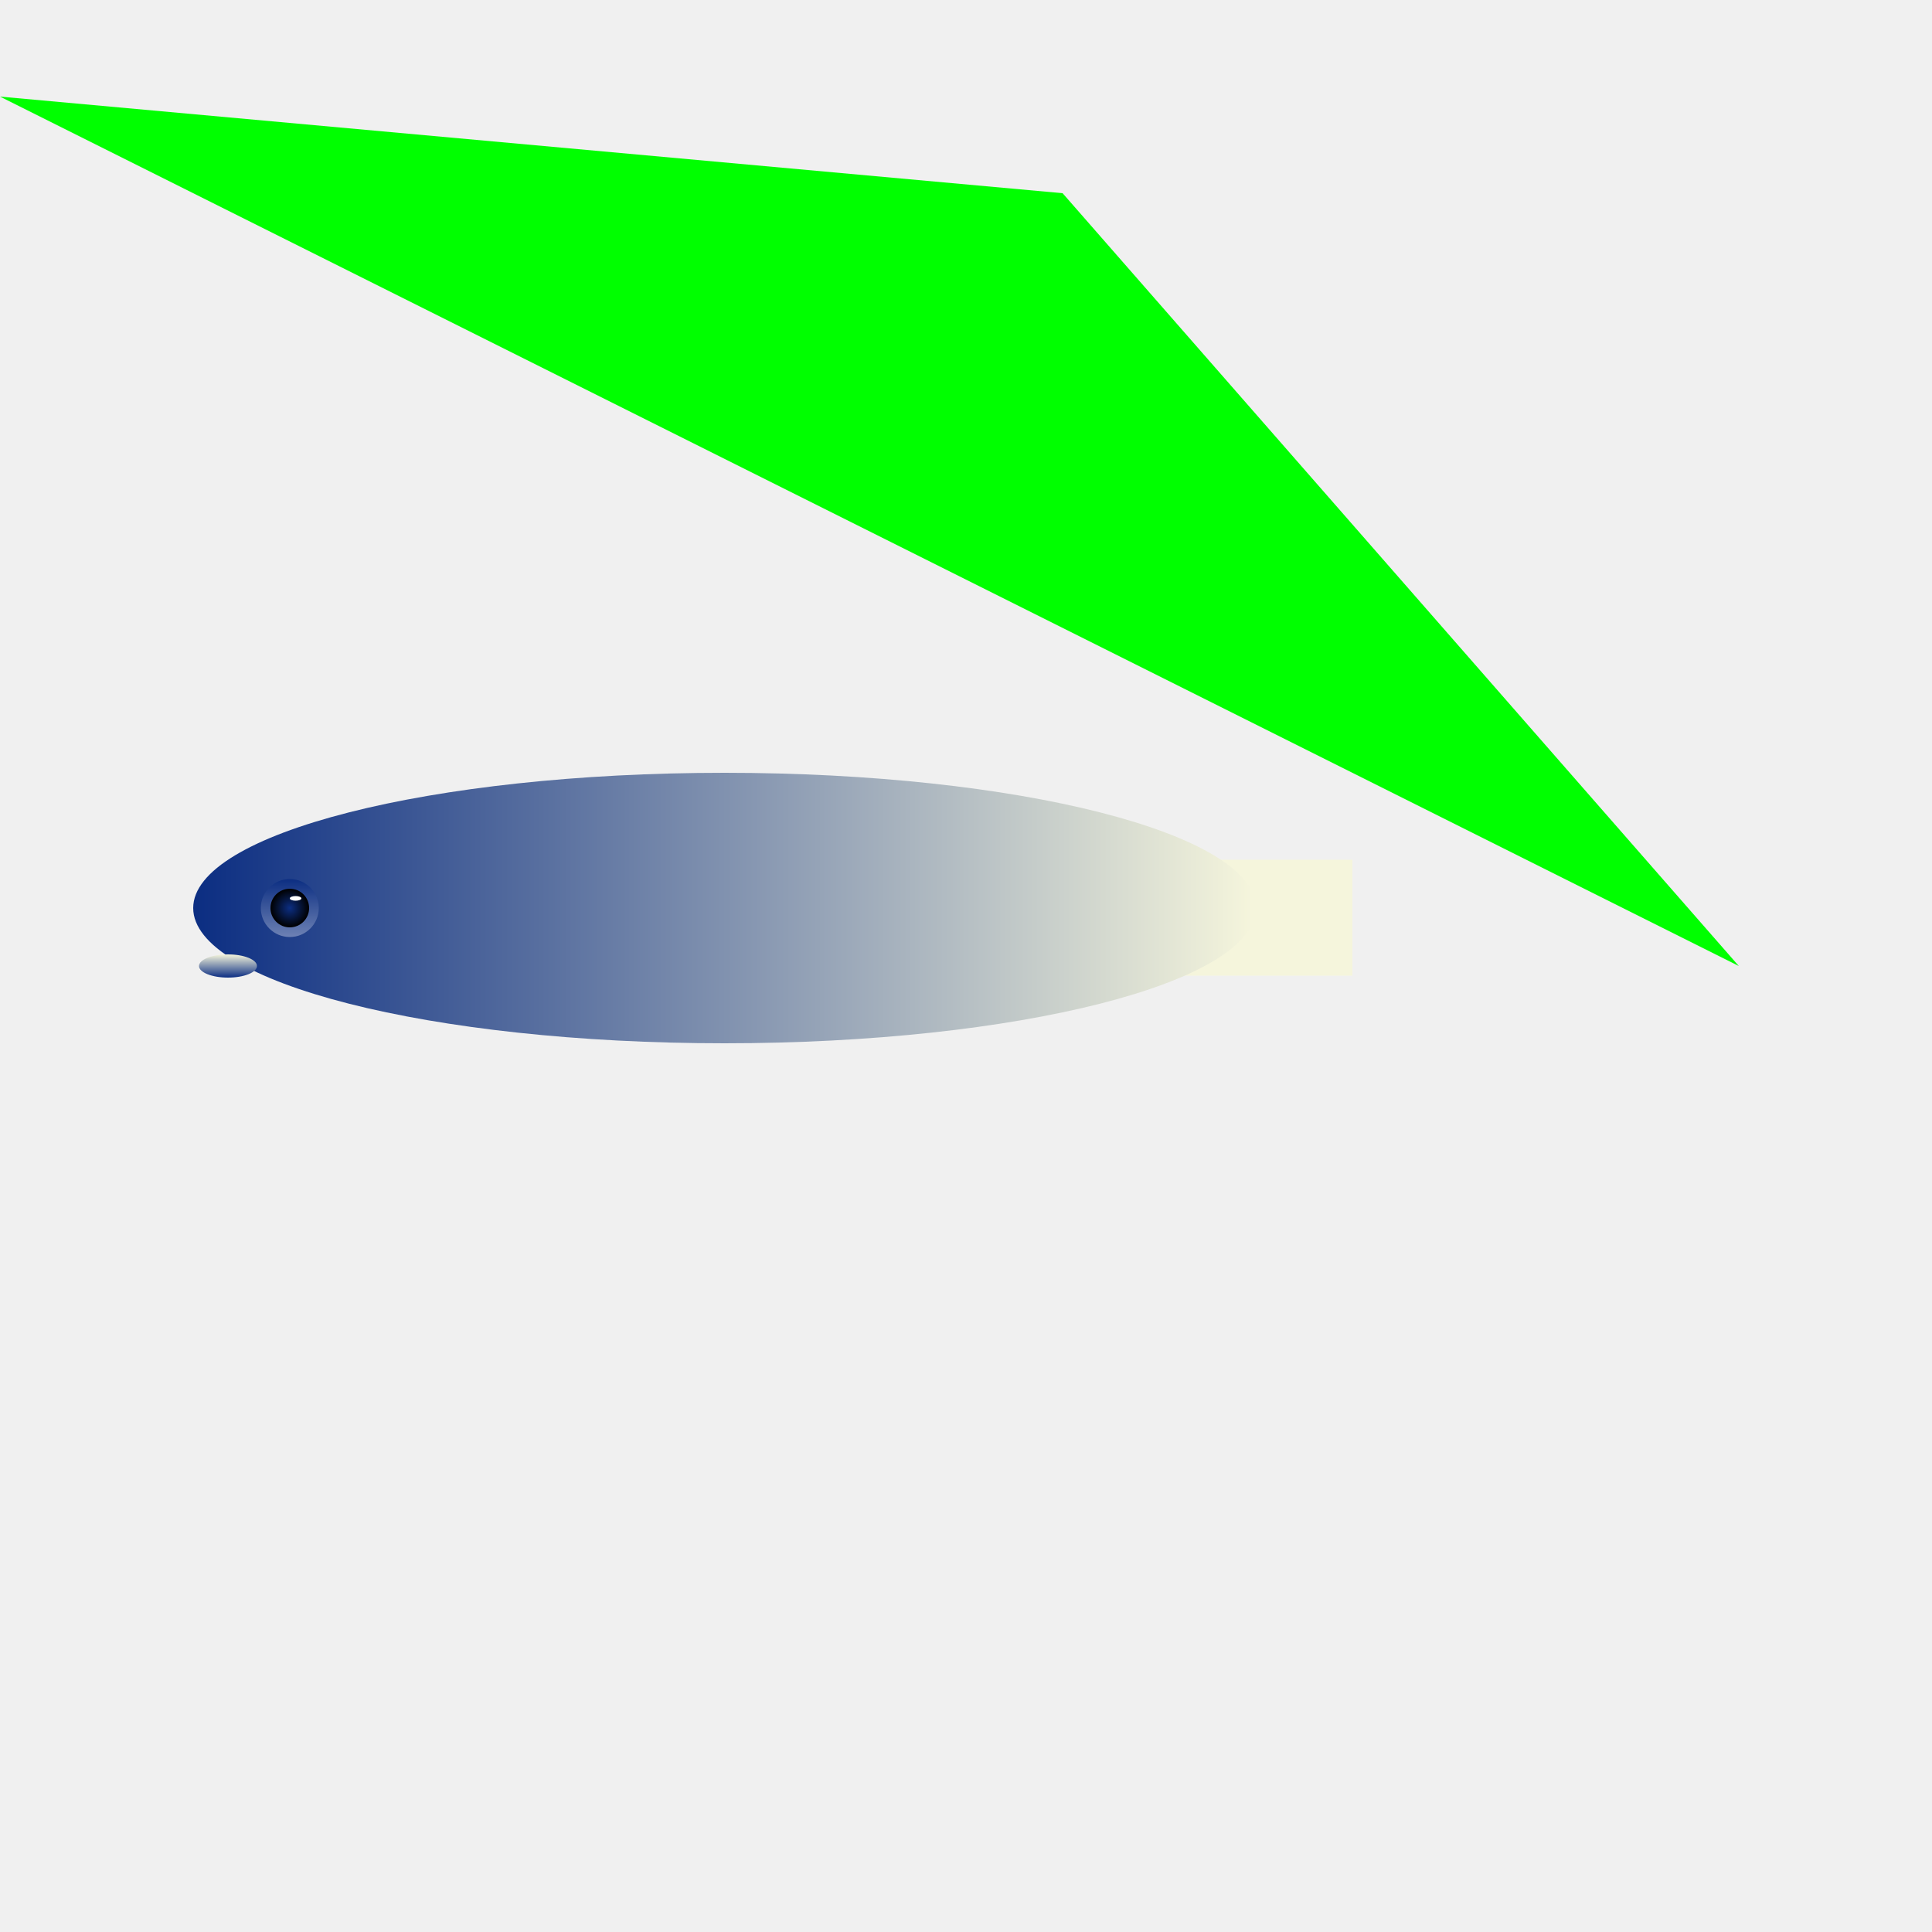
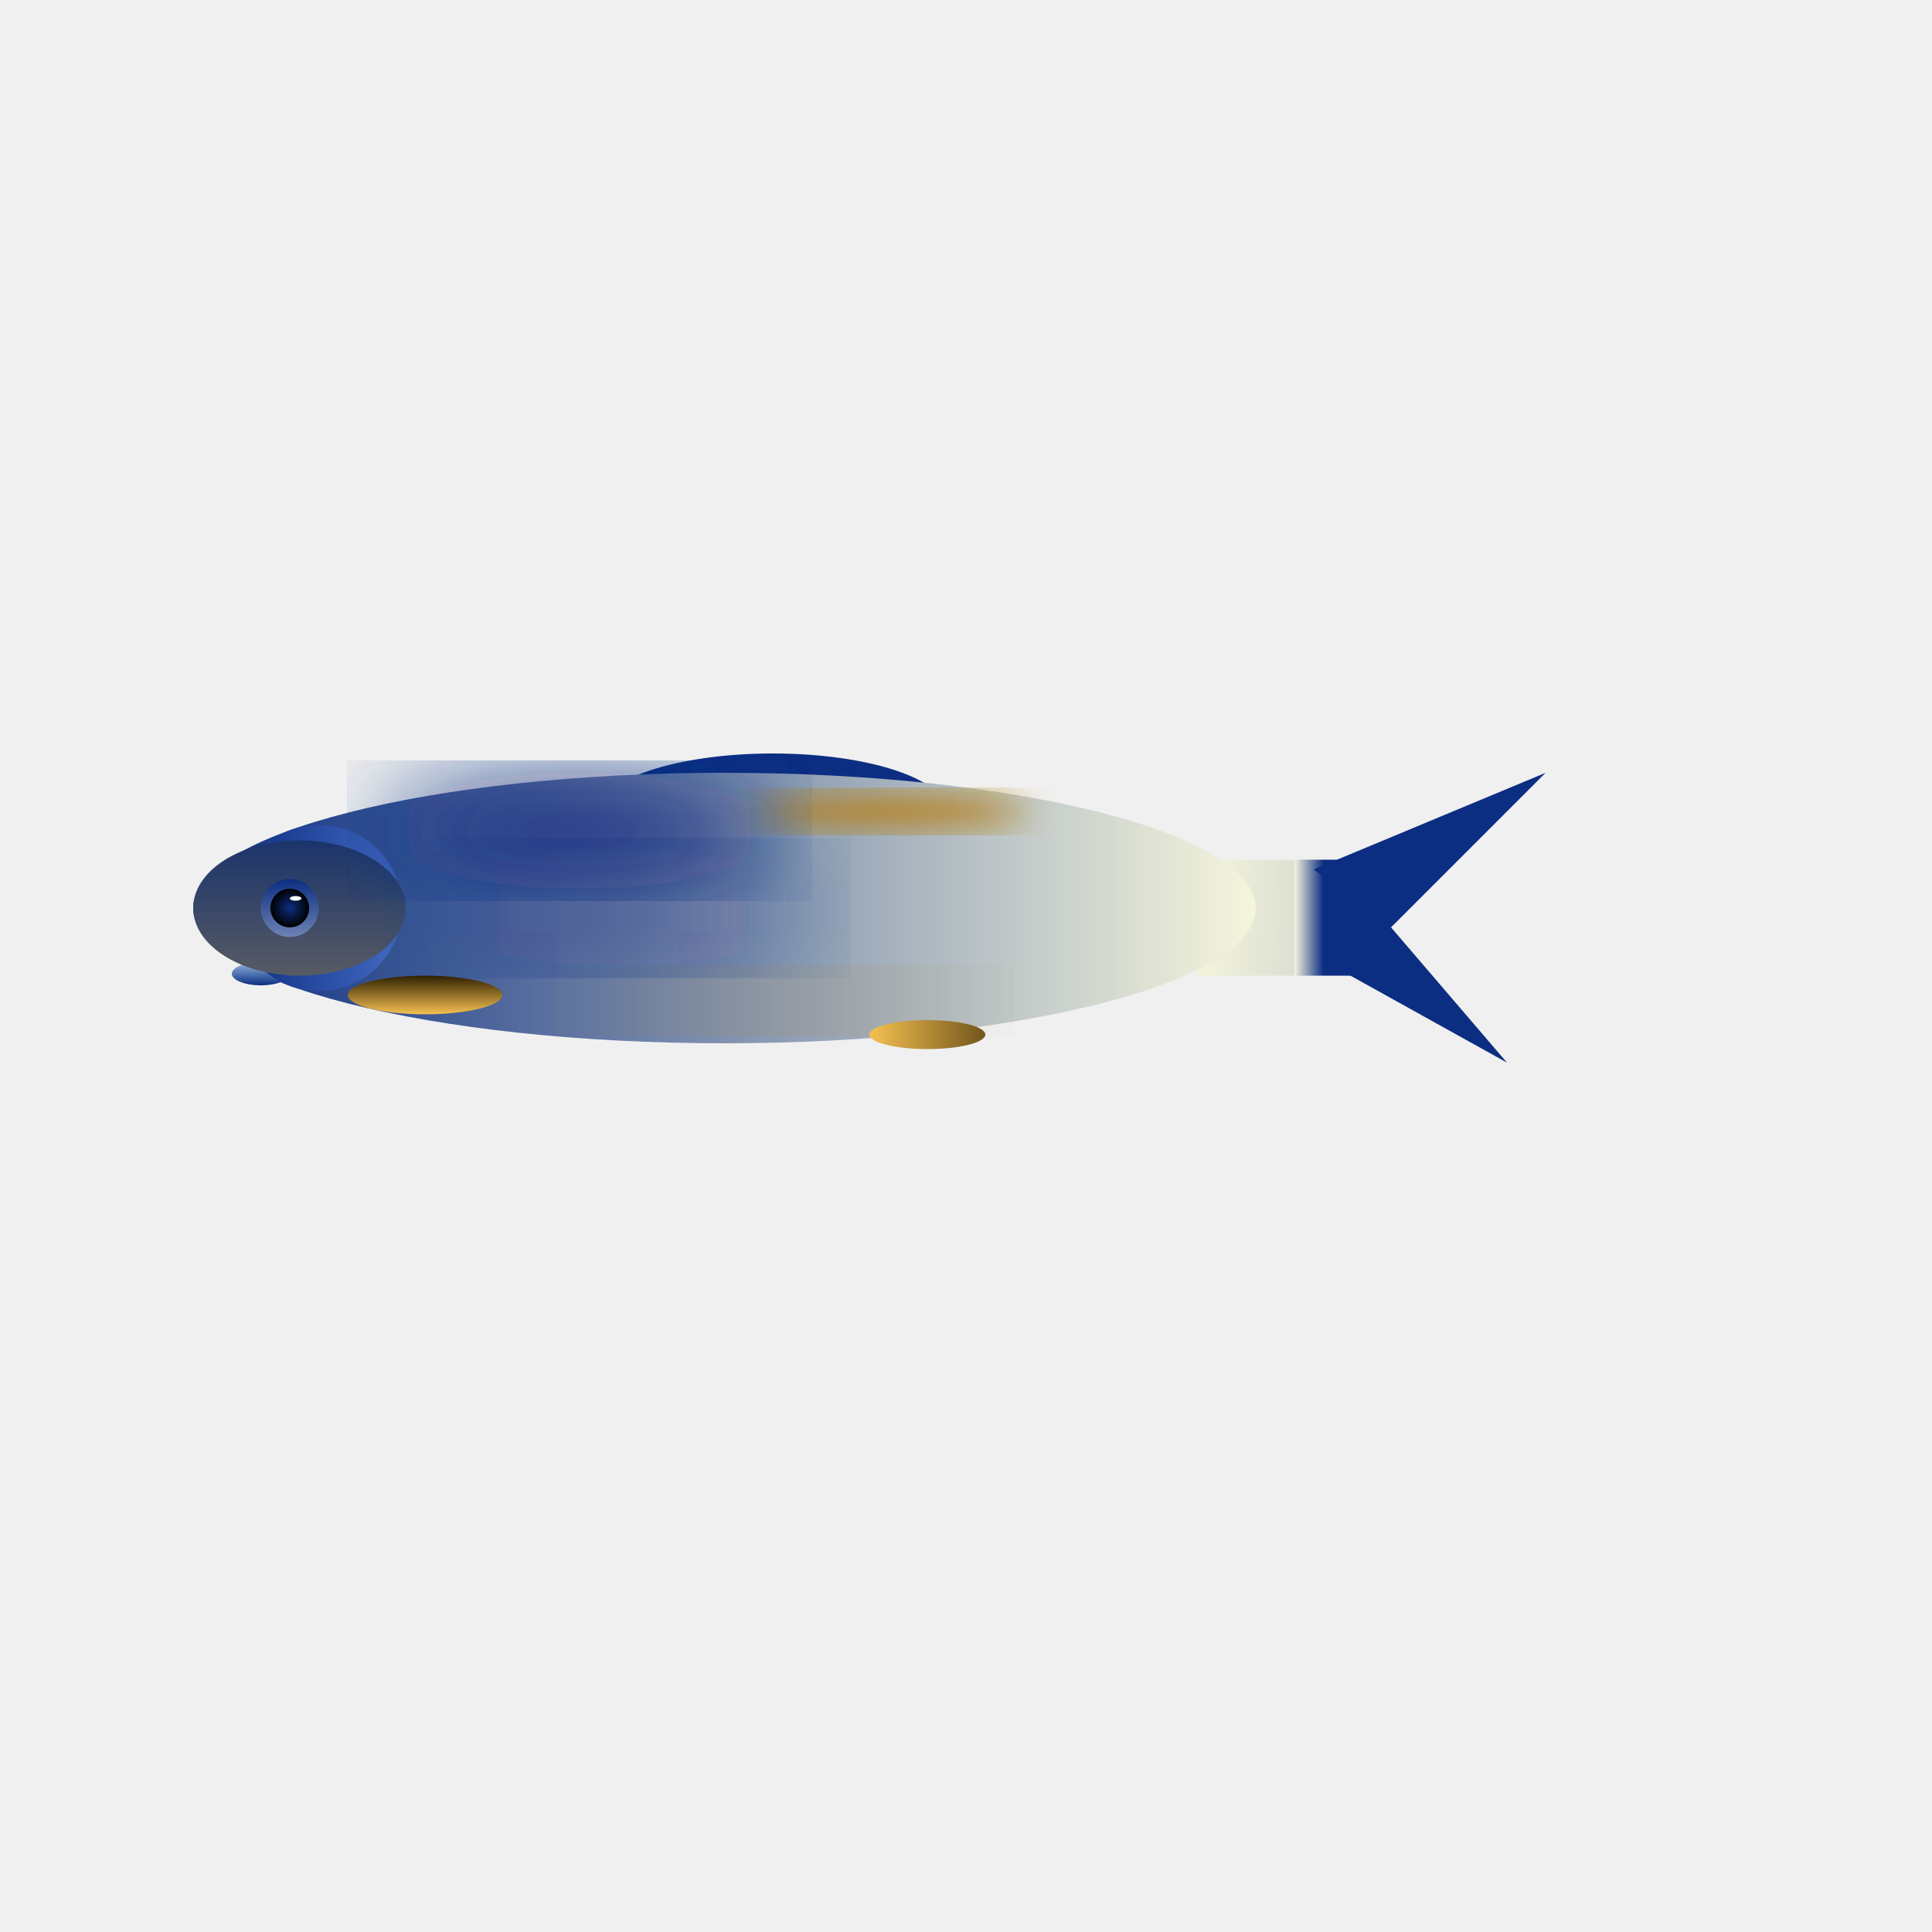
<svg xmlns="http://www.w3.org/2000/svg" width="100" height="100">
-   <rect x="60" y="44.5" width="10" height="6" fill="beige" />
+   <ellipse cx="40" cy="42" rx="9" ry="3" fill="rgb(12, 46, 130)" />
+   <defs>
+     <linearGradient id="backtail" x1="0%" y1="0%" x2="500%" y2="20%">
+       <stop offset="0%" style="stop-color:beige;stop-opacity:1" />
+       <stop offset="200%" style="stop-color:rgb(12, 46, 130);stop-opacity:1" />
+     </linearGradient>
+   </defs>
+   <rect x="62" y="44.5" width="10" height="6" fill="url(#backtail)" />
+   <defs>
+     <linearGradient id="bluebacktail" x1="0%" y1="0%" x2="30%" y2="00%">
+       <stop offset="0%" style="stop-color:beige;stop-opacity:1" />
+       <stop offset="100%" style="stop-color:rgb(12, 46, 130);stop-opacity:1" />
+     </linearGradient>
+   </defs>
+   <rect x="67" y="44.5" width="5" height="6" fill="url(#bluebacktail)" />
  <defs>
    <linearGradient id="grad1" x1="0%" y1="0%" x2="100%" y2="0%">
      <stop offset="0%" style="stop-color:rgb(12, 46, 130);stop-opacity:1" />
      <stop offset="100%" style="stop-color:beige;stop-opacity:1" />
    </linearGradient>
  </defs>
  <rect x="10" y="40" rx="50" ry="60" width="55" height="14" fill="url(#grad1)" />
  <defs>
    <linearGradient id="grad2" x1="0%" y1="0%" x2="0%" y2="100%">
-       <stop offset="0%" style="stop-color:beige;stop-opacity:1" />
+       <stop offset="0%" style="stop-color:rgb(150, 184, 224);stop-opacity:1" />
      <stop offset="100%" style="stop-color:rgb(12, 46, 130);stop-opacity:1" />
    </linearGradient>
  </defs>
-   <rect x="10.3" y="49.4" rx="50" ry="60" width="3" height="1.2" fill="url(#grad2)" />
+   <rect x="12" y="49.8" rx="50" ry="60" width="3" height="1.2" fill="url(#grad2)" />
+   <defs>
+     <linearGradient id="head2" x1="0%" y1="0%" x2="180%" y2="0%">&gt;
+       <stop offset="0%" style="stop-color:rgb(12, 46, 130);stop-opacity:1" />
+       <stop offset="150%" style="stop-color:rgb(113, 154, 245);stop-opacity:1" />
+     </linearGradient>
+   </defs>
+   <circle cx="16.5" cy="47" r="4.3" fill="url(#head2)" />
+   <defs>
+     <linearGradient id="head" x1="0%" y1="0%" x2="0%" y2="250%">
+       <stop offset="0%" style="stop-color:rgb(27, 52, 107);stop-opacity:1" />
+       <stop offset="100%" style="stop-color:rgb(176, 148, 88);stop-opacity:1" />
+     </linearGradient>
+   </defs>
+   <rect x="10" y="43.5" rx="50" ry="60" width="11" height="7" fill="url(#head)" />
  <defs>
    <linearGradient id="grad3" x1="0%" y1="0%" x2="0%" y2="250%">
      <stop offset="0%" style="stop-color:rgb(12, 46, 130);stop-opacity:1" />
      <stop offset="100%" style="stop-color:white;stop-opacity:1" />
    </linearGradient>
  </defs>
  <circle cx="15" cy="47" r="1.5" fill="url(#grad3)" />
+   <filter id="blurMe">
+     <feGaussianBlur stdDeviation="4" />
+   </filter>
+   <ellipse cx="40.5" cy="51.8" rx="10" ry="1.5" fill="rgb(181, 127, 11)" filter="url(#blurMe)" />
+   <filter id="blurMe2">
+     <feGaussianBlur stdDeviation="1" />
+   </filter>
+   <ellipse cx="46" cy="42" rx="7" ry="1" fill="rgb(181, 127, 11)" filter="url(#blurMe2)" />
+   <filter id="blurMeblue">
+     <feGaussianBlur stdDeviation="5" />
+   </filter>
+   <ellipse cx="32" cy="47" rx="10" ry="3" fill="rgb(12, 46, 130)" filter="url(#blurMeblue)" />
+   <filter id="blurMedeepblue">
+     <feGaussianBlur stdDeviation="3" />
+   </filter>
+   <ellipse cx="30" cy="43" rx="10" ry="3" fill="rgb(12, 46, 130)" filter="url(#blurMedeepblue)" />
  <defs>
    <radialGradient id="rad1">
      <stop offset="0%" style="stop-color:rgb(12, 46, 130);stop-opacity:1" />
      <stop offset="120%" style="stop-color:black;stop-opacity:1" />
    </radialGradient>
  </defs>
  <circle cx="15" cy="47" r="1" fill="url(#rad1)" />
  <ellipse cx="15.3" cy="46.5" rx=".3" ry=".12" fill="white" />
-   <polygon height="1" width="5" points="0,5 55,10 90,50" fill="lime" />
+   <defs>
+     <linearGradient id="fin" x1="0%" y1="0%" x2="0%" y2="100%">
+       <stop offset="0%" style="stop-color:rgb(48, 33, 1);stop-opacity:1" />
+       <stop offset="100%" style="stop-color:rgb(245, 192, 81);stop-opacity:1" />
+     </linearGradient>
+   </defs>
+   <rect x="18" y="50.5" rx="50" ry="60" width="8" height="2" fill="url(#fin)" />
+   <defs>
+     <linearGradient id="fin2" x1="150%" y1="0%" x2="0%" y2="0%">
+       <stop offset="0%" style="stop-color:rgb(48, 33, 1);stop-opacity:1" />
+       <stop offset="100%" style="stop-color:rgb(245, 192, 81);stop-opacity:1" />
+     </linearGradient>
+   </defs>
+   <rect x="45" y="52.8" rx="50" ry="60" width="6" height="1.5" fill="url(#fin2)" />
+   <polygon fill="rgb(12, 46, 130)" points="69,50 78,55 72,48" />
+   <polygon fill="rgb(12, 46, 130)" points="80,40 68,45 72,48" />
</svg>
